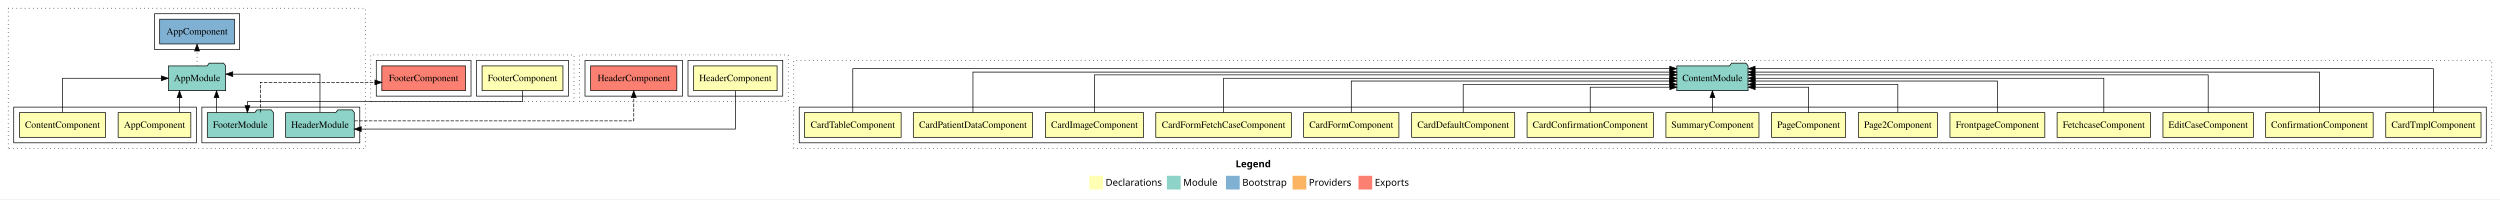
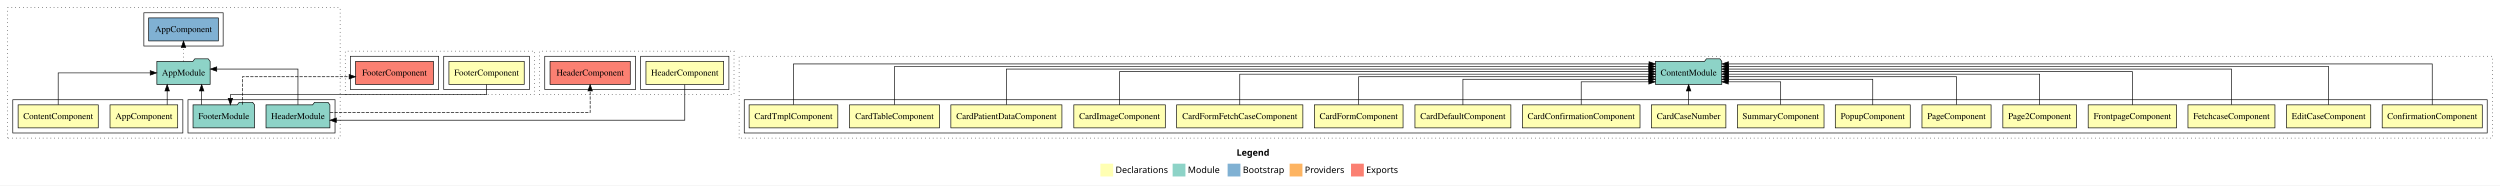
- <svg xmlns="http://www.w3.org/2000/svg" width="3641pt" height="290pt" viewBox="0.00 0.00 3641.00 290.00">
+ <svg xmlns="http://www.w3.org/2000/svg" width="3910pt" height="290pt" viewBox="0.00 0.00 3910.00 290.00">
  <g id="graph0" class="graph" transform="scale(1 1) rotate(0) translate(4 286)">
-     <polygon fill="#ffffff" stroke="transparent" points="-4,4 -4,-286 3637,-286 3637,4 -4,4" />
-     <text text-anchor="start" x="1795.509" y="-42.4" font-family="sans-serif" font-weight="bold" font-size="14.00" fill="#000000">Legend</text>
-     <polygon fill="#ffffb3" stroke="transparent" points="1582.5,-10 1582.5,-30 1602.5,-30 1602.5,-10 1582.5,-10" />
-     <text text-anchor="start" x="1606.129" y="-15.4" font-family="sans-serif" font-size="14.00" fill="#000000">  Declarations</text>
-     <polygon fill="#8dd3c7" stroke="transparent" points="1695.5,-10 1695.5,-30 1715.5,-30 1715.5,-10 1695.5,-10" />
-     <text text-anchor="start" x="1719.225" y="-15.4" font-family="sans-serif" font-size="14.00" fill="#000000">  Module</text>
-     <polygon fill="#80b1d3" stroke="transparent" points="1781.5,-10 1781.5,-30 1801.5,-30 1801.5,-10 1781.5,-10" />
-     <text text-anchor="start" x="1805.281" y="-15.4" font-family="sans-serif" font-size="14.00" fill="#000000">  Bootstrap</text>
-     <polygon fill="#fdb462" stroke="transparent" points="1878.5,-10 1878.5,-30 1898.5,-30 1898.5,-10 1878.5,-10" />
-     <text text-anchor="start" x="1902.173" y="-15.4" font-family="sans-serif" font-size="14.00" fill="#000000">  Providers</text>
-     <polygon fill="#fb8072" stroke="transparent" points="1974.5,-10 1974.5,-30 1994.5,-30 1994.5,-10 1974.5,-10" />
-     <text text-anchor="start" x="1998.226" y="-15.4" font-family="sans-serif" font-size="14.00" fill="#000000">  Exports</text>
+     <polygon fill="#ffffff" stroke="transparent" points="-4,4 -4,-286 3906,-286 3906,4 -4,4" />
+     <text text-anchor="start" x="1930.009" y="-42.4" font-family="sans-serif" font-weight="bold" font-size="14.00" fill="#000000">Legend</text>
+     <polygon fill="#ffffb3" stroke="transparent" points="1717,-10 1717,-30 1737,-30 1737,-10 1717,-10" />
+     <text text-anchor="start" x="1740.629" y="-15.4" font-family="sans-serif" font-size="14.00" fill="#000000">  Declarations</text>
+     <polygon fill="#8dd3c7" stroke="transparent" points="1830,-10 1830,-30 1850,-30 1850,-10 1830,-10" />
+     <text text-anchor="start" x="1853.725" y="-15.4" font-family="sans-serif" font-size="14.00" fill="#000000">  Module</text>
+     <polygon fill="#80b1d3" stroke="transparent" points="1916,-10 1916,-30 1936,-30 1936,-10 1916,-10" />
+     <text text-anchor="start" x="1939.781" y="-15.4" font-family="sans-serif" font-size="14.00" fill="#000000">  Bootstrap</text>
+     <polygon fill="#fdb462" stroke="transparent" points="2013,-10 2013,-30 2033,-30 2033,-10 2013,-10" />
+     <text text-anchor="start" x="2036.673" y="-15.4" font-family="sans-serif" font-size="14.00" fill="#000000">  Providers</text>
+     <polygon fill="#fb8072" stroke="transparent" points="2109,-10 2109,-30 2129,-30 2129,-10 2109,-10" />
+     <text text-anchor="start" x="2132.726" y="-15.4" font-family="sans-serif" font-size="14.00" fill="#000000">  Exports</text>
    <g id="clust1" class="cluster">
      <polygon fill="none" stroke="#000000" stroke-dasharray="1,5" points="8,-70 8,-274 528,-274 528,-70 8,-70" />
    </g>
    <g id="clust2" class="cluster">
      <polygon fill="none" stroke="#000000" points="16,-78 16,-130 282,-130 282,-78 16,-78" />
    </g>
    <g id="clust5" class="cluster">
      <polygon fill="none" stroke="#000000" points="290,-78 290,-130 520,-130 520,-78 290,-78" />
    </g>
    <g id="clust7" class="cluster">
      <polygon fill="none" stroke="#000000" points="221,-214 221,-266 345,-266 345,-214 221,-214" />
    </g>
    <g id="clust9" class="cluster">
-       <polygon fill="none" stroke="#000000" stroke-dasharray="1,5" points="1152,-70 1152,-198 3625,-198 3625,-70 1152,-70" />
+       <polygon fill="none" stroke="#000000" stroke-dasharray="1,5" points="1152,-70 1152,-198 3894,-198 3894,-70 1152,-70" />
    </g>
    <g id="clust10" class="cluster">
-       <polygon fill="none" stroke="#000000" points="1160,-78 1160,-130 3617,-130 3617,-78 1160,-78" />
-     </g>
-     <g id="clust30" class="cluster">
+       <polygon fill="none" stroke="#000000" points="1160,-78 1160,-130 3886,-130 3886,-78 1160,-78" />
+     </g>
+     <g id="clust32" class="cluster">
      <polygon fill="none" stroke="#000000" stroke-dasharray="1,5" points="536,-138 536,-206 832,-206 832,-138 536,-138" />
    </g>
-     <g id="clust31" class="cluster">
+     <g id="clust33" class="cluster">
      <polygon fill="none" stroke="#000000" points="690,-146 690,-198 824,-198 824,-146 690,-146" />
    </g>
-     <g id="clust34" class="cluster">
+     <g id="clust36" class="cluster">
      <polygon fill="none" stroke="#000000" points="544,-146 544,-198 682,-198 682,-146 544,-146" />
    </g>
-     <g id="clust37" class="cluster">
+     <g id="clust39" class="cluster">
      <polygon fill="none" stroke="#000000" stroke-dasharray="1,5" points="840,-138 840,-206 1144,-206 1144,-138 840,-138" />
    </g>
-     <g id="clust38" class="cluster">
+     <g id="clust40" class="cluster">
      <polygon fill="none" stroke="#000000" points="998,-146 998,-198 1136,-198 1136,-146 998,-146" />
    </g>
-     <g id="clust41" class="cluster">
+     <g id="clust43" class="cluster">
      <polygon fill="none" stroke="#000000" points="848,-146 848,-198 990,-198 990,-146 848,-146" />
    </g>
    <g id="node1" class="node">
      <polygon fill="#ffffb3" stroke="#000000" points="273.94,-122 168.06,-122 168.06,-86 273.94,-86 273.94,-122" />
      <text text-anchor="middle" x="221" y="-99.8" font-family="Times,serif" font-size="14.00" fill="#000000">AppComponent</text>
    </g>
    <g id="node3" class="node">
      <polygon fill="#8dd3c7" stroke="#000000" points="324.657,-190 321.657,-194 300.657,-194 297.657,-190 241.343,-190 241.343,-154 324.657,-154 324.657,-190" />
      <text text-anchor="middle" x="283" y="-167.8" font-family="Times,serif" font-size="14.00" fill="#000000">AppModule</text>
    </g>
    <g id="edge1" class="edge">
      <path fill="none" stroke="#000000" d="M257.446,-122.223C257.446,-122.223 257.446,-143.727 257.446,-143.727" />
      <polygon fill="#000000" stroke="#000000" points="253.946,-143.727 257.446,-153.727 260.946,-143.727 253.946,-143.727" />
    </g>
    <g id="node2" class="node">
      <polygon fill="#ffffb3" stroke="#000000" points="149.665,-122 24.335,-122 24.335,-86 149.665,-86 149.665,-122" />
      <text text-anchor="middle" x="87" y="-99.8" font-family="Times,serif" font-size="14.00" fill="#000000">ContentComponent</text>
    </g>
    <g id="edge2" class="edge">
      <path fill="none" stroke="#000000" d="M87,-122.223C87,-142.365 87,-172 87,-172 87,-172 230.953,-172 230.953,-172" />
      <polygon fill="#000000" stroke="#000000" points="230.953,-175.5 240.953,-172 230.953,-168.5 230.953,-175.5" />
    </g>
    <g id="node6" class="node">
      <polygon fill="#80b1d3" stroke="#000000" points="337.439,-258 228.561,-258 228.561,-222 337.439,-222 337.439,-258" />
      <text text-anchor="middle" x="283" y="-235.8" font-family="Times,serif" font-size="14.00" fill="#000000">AppComponent </text>
    </g>
    <g id="edge5" class="edge">
      <path fill="none" stroke="#000000" stroke-dasharray="1,5" d="M283,-190.223C283,-190.223 283,-211.727 283,-211.727" />
      <polygon fill="#000000" stroke="#000000" points="279.5,-211.727 283,-221.727 286.5,-211.727 279.5,-211.727" />
    </g>
    <g id="node4" class="node">
      <polygon fill="#8dd3c7" stroke="#000000" points="394.098,-122 391.098,-126 370.098,-126 367.098,-122 297.902,-122 297.902,-86 394.098,-86 394.098,-122" />
      <text text-anchor="middle" x="346" y="-99.8" font-family="Times,serif" font-size="14.00" fill="#000000">FooterModule</text>
    </g>
    <g id="edge3" class="edge">
      <path fill="none" stroke="#000000" d="M311.39,-122.223C311.39,-122.223 311.39,-143.727 311.39,-143.727" />
      <polygon fill="#000000" stroke="#000000" points="307.89,-143.727 311.39,-153.727 314.89,-143.727 307.89,-143.727" />
    </g>
-     <g id="node24" class="node">
+     <g id="node26" class="node">
      <polygon fill="#fb8072" stroke="#000000" points="673.881,-190 552.119,-190 552.119,-154 673.881,-154 673.881,-190" />
      <text text-anchor="middle" x="613" y="-167.8" font-family="Times,serif" font-size="14.00" fill="#000000">FooterComponent </text>
    </g>
-     <g id="edge22" class="edge">
+     <g id="edge24" class="edge">
      <path fill="none" stroke="#000000" stroke-dasharray="5,2" d="M375.189,-122.267C375.189,-140.555 375.189,-166 375.189,-166 375.189,-166 542.067,-166 542.067,-166" />
      <polygon fill="#000000" stroke="#000000" points="542.067,-169.5 552.067,-166 542.067,-162.5 542.067,-169.5" />
    </g>
    <g id="node5" class="node">
      <polygon fill="#8dd3c7" stroke="#000000" points="511.961,-122 508.961,-126 487.961,-126 484.961,-122 412.039,-122 412.039,-86 511.961,-86 511.961,-122" />
      <text text-anchor="middle" x="462" y="-99.8" font-family="Times,serif" font-size="14.00" fill="#000000">HeaderModule</text>
    </g>
    <g id="edge4" class="edge">
      <path fill="none" stroke="#000000" d="M462,-122.292C462,-144.206 462,-178 462,-178 462,-178 334.967,-178 334.967,-178" />
      <polygon fill="#000000" stroke="#000000" points="334.968,-174.5 324.967,-178 334.967,-181.5 334.968,-174.5" />
    </g>
-     <g id="node26" class="node">
+     <g id="node28" class="node">
      <polygon fill="#fb8072" stroke="#000000" points="981.744,-190 856.256,-190 856.256,-154 981.744,-154 981.744,-190" />
      <text text-anchor="middle" x="919" y="-167.8" font-family="Times,serif" font-size="14.00" fill="#000000">HeaderComponent </text>
    </g>
-     <g id="edge24" class="edge">
+     <g id="edge26" class="edge">
      <path fill="none" stroke="#000000" stroke-dasharray="5,2" d="M512.214,-110C630.93,-110 919,-110 919,-110 919,-110 919,-143.733 919,-143.733" />
      <polygon fill="#000000" stroke="#000000" points="915.5,-143.733 919,-153.733 922.5,-143.733 915.5,-143.733" />
    </g>
    <g id="node7" class="node">
-       <polygon fill="#ffffb3" stroke="#000000" points="2403.979,-122 2220.021,-122 2220.021,-86 2403.979,-86 2403.979,-122" />
-       <text text-anchor="middle" x="2312" y="-99.8" font-family="Times,serif" font-size="14.00" fill="#000000">CardConfirmationComponent</text>
+       <polygon fill="#ffffb3" stroke="#000000" points="2695.295,-122 2578.705,-122 2578.705,-86 2695.295,-86 2695.295,-122" />
+       <text text-anchor="middle" x="2637" y="-99.8" font-family="Times,serif" font-size="14.00" fill="#000000">CardCaseNumber</text>
+     </g>
+     <g id="node24" class="node">
+       <polygon fill="#8dd3c7" stroke="#000000" points="2688.882,-190 2685.882,-194 2664.882,-194 2661.882,-190 2585.118,-190 2585.118,-154 2688.882,-154 2688.882,-190" />
+       <text text-anchor="middle" x="2637" y="-167.8" font-family="Times,serif" font-size="14.00" fill="#000000">ContentModule</text>
+     </g>
+     <g id="edge6" class="edge">
+       <path fill="none" stroke="#000000" d="M2637,-122.223C2637,-122.223 2637,-143.727 2637,-143.727" />
+       <polygon fill="#000000" stroke="#000000" points="2633.5,-143.727 2637,-153.727 2640.5,-143.727 2633.5,-143.727" />
+     </g>
+     <g id="node8" class="node">
+       <polygon fill="#ffffb3" stroke="#000000" points="2560.979,-122 2377.021,-122 2377.021,-86 2560.979,-86 2560.979,-122" />
+       <text text-anchor="middle" x="2469" y="-99.8" font-family="Times,serif" font-size="14.00" fill="#000000">CardConfirmationComponent</text>
+     </g>
+     <g id="edge7" class="edge">
+       <path fill="none" stroke="#000000" d="M2469,-122.282C2469,-137.948 2469,-158 2469,-158 2469,-158 2574.765,-158 2574.765,-158" />
+       <polygon fill="#000000" stroke="#000000" points="2574.765,-161.5 2584.765,-158 2574.765,-154.5 2574.765,-161.5" />
+     </g>
+     <g id="node9" class="node">
+       <polygon fill="#ffffb3" stroke="#000000" points="2359.023,-122 2208.977,-122 2208.977,-86 2359.023,-86 2359.023,-122" />
+       <text text-anchor="middle" x="2284" y="-99.8" font-family="Times,serif" font-size="14.00" fill="#000000">CardDefaultComponent</text>
+     </g>
+     <g id="edge8" class="edge">
+       <path fill="none" stroke="#000000" d="M2284,-122.034C2284,-139.06 2284,-162 2284,-162 2284,-162 2574.914,-162 2574.914,-162" />
+       <polygon fill="#000000" stroke="#000000" points="2574.914,-165.5 2584.914,-162 2574.914,-158.5 2574.914,-165.5" />
+     </g>
+     <g id="node10" class="node">
+       <polygon fill="#ffffb3" stroke="#000000" points="2190.378,-122 2051.622,-122 2051.622,-86 2190.378,-86 2190.378,-122" />
+       <text text-anchor="middle" x="2121" y="-99.8" font-family="Times,serif" font-size="14.00" fill="#000000">CardFormComponent</text>
+     </g>
+     <g id="edge9" class="edge">
+       <path fill="none" stroke="#000000" d="M2121,-122.267C2121,-140.555 2121,-166 2121,-166 2121,-166 2574.684,-166 2574.684,-166" />
+       <polygon fill="#000000" stroke="#000000" points="2574.684,-169.5 2584.684,-166 2574.684,-162.5 2574.684,-169.5" />
+     </g>
+     <g id="node11" class="node">
+       <polygon fill="#ffffb3" stroke="#000000" points="2033.691,-122 1836.309,-122 1836.309,-86 2033.691,-86 2033.691,-122" />
+       <text text-anchor="middle" x="1935" y="-99.8" font-family="Times,serif" font-size="14.00" fill="#000000">CardFormFetchCaseComponent</text>
+     </g>
+     <g id="edge10" class="edge">
+       <path fill="none" stroke="#000000" d="M1935,-122.035C1935,-141.576 1935,-170 1935,-170 1935,-170 2575.095,-170 2575.095,-170" />
+       <polygon fill="#000000" stroke="#000000" points="2575.095,-173.5 2585.095,-170 2575.095,-166.5 2575.095,-173.5" />
+     </g>
+     <g id="node12" class="node">
+       <polygon fill="#ffffb3" stroke="#000000" points="1818.525,-122 1675.475,-122 1675.475,-86 1818.525,-86 1818.525,-122" />
+       <text text-anchor="middle" x="1747" y="-99.8" font-family="Times,serif" font-size="14.00" fill="#000000">CardImageComponent</text>
+     </g>
+     <g id="edge11" class="edge">
+       <path fill="none" stroke="#000000" d="M1747,-122.027C1747,-142.767 1747,-174 1747,-174 1747,-174 2574.977,-174 2574.977,-174" />
+       <polygon fill="#000000" stroke="#000000" points="2574.977,-177.5 2584.977,-174 2574.977,-170.5 2574.977,-177.5" />
+     </g>
+     <g id="node13" class="node">
+       <polygon fill="#ffffb3" stroke="#000000" points="1656.854,-122 1483.146,-122 1483.146,-86 1656.854,-86 1656.854,-122" />
+       <text text-anchor="middle" x="1570" y="-99.8" font-family="Times,serif" font-size="14.00" fill="#000000">CardPatientDataComponent</text>
+     </g>
+     <g id="edge12" class="edge">
+       <path fill="none" stroke="#000000" d="M1570,-122.292C1570,-144.206 1570,-178 1570,-178 1570,-178 2574.814,-178 2574.814,-178" />
+       <polygon fill="#000000" stroke="#000000" points="2574.814,-181.5 2584.814,-178 2574.814,-174.5 2574.814,-181.5" />
+     </g>
+     <g id="node14" class="node">
+       <polygon fill="#ffffb3" stroke="#000000" points="1465.417,-122 1324.583,-122 1324.583,-86 1465.417,-86 1465.417,-122" />
+       <text text-anchor="middle" x="1395" y="-99.8" font-family="Times,serif" font-size="14.00" fill="#000000">CardTableComponent</text>
+     </g>
+     <g id="edge13" class="edge">
+       <path fill="none" stroke="#000000" d="M1395,-122.091C1395,-145.133 1395,-182 1395,-182 1395,-182 2574.821,-182 2574.821,-182" />
+       <polygon fill="#000000" stroke="#000000" points="2574.821,-185.5 2584.821,-182 2574.821,-178.5 2574.821,-185.5" />
+     </g>
+     <g id="node15" class="node">
+       <polygon fill="#ffffb3" stroke="#000000" points="1306.378,-122 1167.622,-122 1167.622,-86 1306.378,-86 1306.378,-122" />
+       <text text-anchor="middle" x="1237" y="-99.8" font-family="Times,serif" font-size="14.00" fill="#000000">CardTmplComponent</text>
+     </g>
+     <g id="edge14" class="edge">
+       <path fill="none" stroke="#000000" d="M1237,-122.198C1237,-146.356 1237,-186 1237,-186 1237,-186 2575.094,-186 2575.094,-186" />
+       <polygon fill="#000000" stroke="#000000" points="2575.094,-189.5 2585.094,-186 2575.094,-182.5 2575.094,-189.5" />
+     </g>
+     <g id="node16" class="node">
+       <polygon fill="#ffffb3" stroke="#000000" points="3878.267,-122 3721.733,-122 3721.733,-86 3878.267,-86 3878.267,-122" />
+       <text text-anchor="middle" x="3800" y="-99.8" font-family="Times,serif" font-size="14.00" fill="#000000">ConfirmationComponent</text>
+     </g>
+     <g id="edge15" class="edge">
+       <path fill="none" stroke="#000000" d="M3800,-122.198C3800,-146.356 3800,-186 3800,-186 3800,-186 2699.231,-186 2699.231,-186" />
+       <polygon fill="#000000" stroke="#000000" points="2699.231,-182.5 2689.231,-186 2699.231,-189.5 2699.231,-182.5" />
+     </g>
+     <g id="node17" class="node">
+       <polygon fill="#ffffb3" stroke="#000000" points="3703.877,-122 3572.123,-122 3572.123,-86 3703.877,-86 3703.877,-122" />
+       <text text-anchor="middle" x="3638" y="-99.8" font-family="Times,serif" font-size="14.00" fill="#000000">EditCaseComponent</text>
+     </g>
+     <g id="edge16" class="edge">
+       <path fill="none" stroke="#000000" d="M3638,-122.091C3638,-145.133 3638,-182 3638,-182 3638,-182 2699.059,-182 2699.059,-182" />
+       <polygon fill="#000000" stroke="#000000" points="2699.059,-178.5 2689.059,-182 2699.059,-185.5 2699.059,-178.5" />
+     </g>
+     <g id="node18" class="node">
+       <polygon fill="#ffffb3" stroke="#000000" points="3554.024,-122 3417.976,-122 3417.976,-86 3554.024,-86 3554.024,-122" />
+       <text text-anchor="middle" x="3486" y="-99.8" font-family="Times,serif" font-size="14.00" fill="#000000">FetchcaseComponent</text>
+     </g>
+     <g id="edge17" class="edge">
+       <path fill="none" stroke="#000000" d="M3486,-122.292C3486,-144.206 3486,-178 3486,-178 3486,-178 2699.149,-178 2699.149,-178" />
+       <polygon fill="#000000" stroke="#000000" points="2699.149,-174.5 2689.149,-178 2699.149,-181.5 2699.149,-174.5" />
+     </g>
+     <g id="node19" class="node">
+       <polygon fill="#ffffb3" stroke="#000000" points="3400.095,-122 3261.905,-122 3261.905,-86 3400.095,-86 3400.095,-122" />
+       <text text-anchor="middle" x="3331" y="-99.8" font-family="Times,serif" font-size="14.00" fill="#000000">FrontpageComponent</text>
+     </g>
+     <g id="edge18" class="edge">
+       <path fill="none" stroke="#000000" d="M3331,-122.027C3331,-142.767 3331,-174 3331,-174 3331,-174 2699.163,-174 2699.163,-174" />
+       <polygon fill="#000000" stroke="#000000" points="2699.163,-170.5 2689.163,-174 2699.163,-177.5 2699.163,-170.5" />
+     </g>
+     <g id="node20" class="node">
+       <polygon fill="#ffffb3" stroke="#000000" points="3243.545,-122 3128.455,-122 3128.455,-86 3243.545,-86 3243.545,-122" />
+       <text text-anchor="middle" x="3186" y="-99.8" font-family="Times,serif" font-size="14.00" fill="#000000">Page2Component</text>
+     </g>
+     <g id="edge19" class="edge">
+       <path fill="none" stroke="#000000" d="M3186,-122.035C3186,-141.576 3186,-170 3186,-170 3186,-170 2699.144,-170 2699.144,-170" />
+       <polygon fill="#000000" stroke="#000000" points="2699.144,-166.5 2689.144,-170 2699.144,-173.5 2699.144,-166.5" />
+     </g>
+     <g id="node21" class="node">
+       <polygon fill="#ffffb3" stroke="#000000" points="3110.045,-122 3001.955,-122 3001.955,-86 3110.045,-86 3110.045,-122" />
+       <text text-anchor="middle" x="3056" y="-99.8" font-family="Times,serif" font-size="14.00" fill="#000000">PageComponent</text>
+     </g>
+     <g id="edge20" class="edge">
+       <path fill="none" stroke="#000000" d="M3056,-122.267C3056,-140.555 3056,-166 3056,-166 3056,-166 2699.22,-166 2699.22,-166" />
+       <polygon fill="#000000" stroke="#000000" points="2699.22,-162.5 2689.22,-166 2699.219,-169.5 2699.22,-162.5" />
    </g>
    <g id="node22" class="node">
-       <polygon fill="#8dd3c7" stroke="#000000" points="2541.882,-190 2538.882,-194 2517.882,-194 2514.882,-190 2438.118,-190 2438.118,-154 2541.882,-154 2541.882,-190" />
-       <text text-anchor="middle" x="2490" y="-167.8" font-family="Times,serif" font-size="14.00" fill="#000000">ContentModule</text>
-     </g>
-     <g id="edge6" class="edge">
-       <path fill="none" stroke="#000000" d="M2312,-122.009C2312,-138.049 2312,-159 2312,-159 2312,-159 2428.037,-159 2428.037,-159" />
-       <polygon fill="#000000" stroke="#000000" points="2428.037,-162.5 2438.037,-159 2428.037,-155.5 2428.037,-162.5" />
-     </g>
-     <g id="node8" class="node">
-       <polygon fill="#ffffb3" stroke="#000000" points="2202.023,-122 2051.977,-122 2051.977,-86 2202.023,-86 2202.023,-122" />
-       <text text-anchor="middle" x="2127" y="-99.8" font-family="Times,serif" font-size="14.00" fill="#000000">CardDefaultComponent</text>
-     </g>
-     <g id="edge7" class="edge">
-       <path fill="none" stroke="#000000" d="M2127,-122.022C2127,-139.373 2127,-163 2127,-163 2127,-163 2427.991,-163 2427.991,-163" />
-       <polygon fill="#000000" stroke="#000000" points="2427.991,-166.5 2437.991,-163 2427.991,-159.5 2427.991,-166.5" />
-     </g>
-     <g id="node9" class="node">
-       <polygon fill="#ffffb3" stroke="#000000" points="2033.378,-122 1894.622,-122 1894.622,-86 2033.378,-86 2033.378,-122" />
-       <text text-anchor="middle" x="1964" y="-99.8" font-family="Times,serif" font-size="14.00" fill="#000000">CardFormComponent</text>
-     </g>
-     <g id="edge8" class="edge">
-       <path fill="none" stroke="#000000" d="M1964,-122.169C1964,-141.09 1964,-168 1964,-168 1964,-168 2427.642,-168 2427.642,-168" />
-       <polygon fill="#000000" stroke="#000000" points="2427.642,-171.5 2437.642,-168 2427.642,-164.5 2427.642,-171.5" />
-     </g>
-     <g id="node10" class="node">
-       <polygon fill="#ffffb3" stroke="#000000" points="1876.691,-122 1679.309,-122 1679.309,-86 1876.691,-86 1876.691,-122" />
-       <text text-anchor="middle" x="1778" y="-99.8" font-family="Times,serif" font-size="14.00" fill="#000000">CardFormFetchCaseComponent</text>
-     </g>
-     <g id="edge9" class="edge">
-       <path fill="none" stroke="#000000" d="M1778,-122.223C1778,-142.365 1778,-172 1778,-172 1778,-172 2427.933,-172 2427.933,-172" />
-       <polygon fill="#000000" stroke="#000000" points="2427.933,-175.5 2437.933,-172 2427.933,-168.5 2427.933,-175.5" />
-     </g>
-     <g id="node11" class="node">
-       <polygon fill="#ffffb3" stroke="#000000" points="1661.525,-122 1518.475,-122 1518.475,-86 1661.525,-86 1661.525,-122" />
-       <text text-anchor="middle" x="1590" y="-99.8" font-family="Times,serif" font-size="14.00" fill="#000000">CardImageComponent</text>
-     </g>
-     <g id="edge10" class="edge">
-       <path fill="none" stroke="#000000" d="M1590,-122.045C1590,-143.662 1590,-177 1590,-177 1590,-177 2428.051,-177 2428.051,-177" />
-       <polygon fill="#000000" stroke="#000000" points="2428.051,-180.5 2438.051,-177 2428.051,-173.5 2428.051,-180.5" />
-     </g>
-     <g id="node12" class="node">
-       <polygon fill="#ffffb3" stroke="#000000" points="1499.854,-122 1326.146,-122 1326.146,-86 1499.854,-86 1499.854,-122" />
-       <text text-anchor="middle" x="1413" y="-99.8" font-family="Times,serif" font-size="14.00" fill="#000000">CardPatientDataComponent</text>
-     </g>
-     <g id="edge11" class="edge">
-       <path fill="none" stroke="#000000" d="M1413,-122.248C1413,-145.018 1413,-181 1413,-181 1413,-181 2428.054,-181 2428.054,-181" />
-       <polygon fill="#000000" stroke="#000000" points="2428.054,-184.5 2438.054,-181 2428.054,-177.5 2428.054,-184.5" />
-     </g>
-     <g id="node13" class="node">
-       <polygon fill="#ffffb3" stroke="#000000" points="1308.417,-122 1167.583,-122 1167.583,-86 1308.417,-86 1308.417,-122" />
-       <text text-anchor="middle" x="1238" y="-99.8" font-family="Times,serif" font-size="14.00" fill="#000000">CardTableComponent</text>
-     </g>
-     <g id="edge12" class="edge">
-       <path fill="none" stroke="#000000" d="M1238,-122.198C1238,-146.356 1238,-186 1238,-186 1238,-186 2427.797,-186 2427.797,-186" />
-       <polygon fill="#000000" stroke="#000000" points="2427.797,-189.5 2437.797,-186 2427.797,-182.5 2427.797,-189.5" />
-     </g>
-     <g id="node14" class="node">
-       <polygon fill="#ffffb3" stroke="#000000" points="3609.378,-122 3470.622,-122 3470.622,-86 3609.378,-86 3609.378,-122" />
-       <text text-anchor="middle" x="3540" y="-99.8" font-family="Times,serif" font-size="14.00" fill="#000000">CardTmplComponent</text>
-     </g>
-     <g id="edge13" class="edge">
-       <path fill="none" stroke="#000000" d="M3540,-122.198C3540,-146.356 3540,-186 3540,-186 3540,-186 2552.07,-186 2552.07,-186" />
-       <polygon fill="#000000" stroke="#000000" points="2552.07,-182.5 2542.07,-186 2552.07,-189.5 2552.07,-182.5" />
-     </g>
-     <g id="node15" class="node">
-       <polygon fill="#ffffb3" stroke="#000000" points="3452.267,-122 3295.733,-122 3295.733,-86 3452.267,-86 3452.267,-122" />
-       <text text-anchor="middle" x="3374" y="-99.8" font-family="Times,serif" font-size="14.00" fill="#000000">ConfirmationComponent</text>
-     </g>
-     <g id="edge14" class="edge">
-       <path fill="none" stroke="#000000" d="M3374,-122.248C3374,-145.018 3374,-181 3374,-181 3374,-181 2551.998,-181 2551.998,-181" />
-       <polygon fill="#000000" stroke="#000000" points="2551.998,-177.5 2541.998,-181 2551.998,-184.5 2551.998,-177.5" />
-     </g>
-     <g id="node16" class="node">
-       <polygon fill="#ffffb3" stroke="#000000" points="3277.877,-122 3146.123,-122 3146.123,-86 3277.877,-86 3277.877,-122" />
-       <text text-anchor="middle" x="3212" y="-99.8" font-family="Times,serif" font-size="14.00" fill="#000000">EditCaseComponent</text>
-     </g>
-     <g id="edge15" class="edge">
-       <path fill="none" stroke="#000000" d="M3212,-122.045C3212,-143.662 3212,-177 3212,-177 3212,-177 2551.925,-177 2551.925,-177" />
-       <polygon fill="#000000" stroke="#000000" points="2551.925,-173.5 2541.925,-177 2551.924,-180.5 2551.925,-173.5" />
-     </g>
-     <g id="node17" class="node">
-       <polygon fill="#ffffb3" stroke="#000000" points="3128.024,-122 2991.976,-122 2991.976,-86 3128.024,-86 3128.024,-122" />
-       <text text-anchor="middle" x="3060" y="-99.8" font-family="Times,serif" font-size="14.00" fill="#000000">FetchcaseComponent</text>
-     </g>
-     <g id="edge16" class="edge">
-       <path fill="none" stroke="#000000" d="M3060,-122.223C3060,-142.365 3060,-172 3060,-172 3060,-172 2552.095,-172 2552.095,-172" />
-       <polygon fill="#000000" stroke="#000000" points="2552.095,-168.5 2542.095,-172 2552.095,-175.5 2552.095,-168.5" />
-     </g>
-     <g id="node18" class="node">
-       <polygon fill="#ffffb3" stroke="#000000" points="2974.095,-122 2835.905,-122 2835.905,-86 2974.095,-86 2974.095,-122" />
-       <text text-anchor="middle" x="2905" y="-99.8" font-family="Times,serif" font-size="14.00" fill="#000000">FrontpageComponent</text>
-     </g>
-     <g id="edge17" class="edge">
-       <path fill="none" stroke="#000000" d="M2905,-122.169C2905,-141.09 2905,-168 2905,-168 2905,-168 2552.14,-168 2552.14,-168" />
-       <polygon fill="#000000" stroke="#000000" points="2552.14,-164.5 2542.14,-168 2552.14,-171.5 2552.14,-164.5" />
-     </g>
-     <g id="node19" class="node">
-       <polygon fill="#ffffb3" stroke="#000000" points="2817.545,-122 2702.455,-122 2702.455,-86 2817.545,-86 2817.545,-122" />
-       <text text-anchor="middle" x="2760" y="-99.8" font-family="Times,serif" font-size="14.00" fill="#000000">Page2Component</text>
-     </g>
-     <g id="edge18" class="edge">
-       <path fill="none" stroke="#000000" d="M2760,-122.022C2760,-139.373 2760,-163 2760,-163 2760,-163 2552.059,-163 2552.059,-163" />
-       <polygon fill="#000000" stroke="#000000" points="2552.059,-159.5 2542.059,-163 2552.059,-166.5 2552.059,-159.5" />
-     </g>
-     <g id="node20" class="node">
-       <polygon fill="#ffffb3" stroke="#000000" points="2684.045,-122 2575.955,-122 2575.955,-86 2684.045,-86 2684.045,-122" />
-       <text text-anchor="middle" x="2630" y="-99.8" font-family="Times,serif" font-size="14.00" fill="#000000">PageComponent</text>
-     </g>
-     <g id="edge19" class="edge">
-       <path fill="none" stroke="#000000" d="M2630,-122.009C2630,-138.049 2630,-159 2630,-159 2630,-159 2552.131,-159 2552.131,-159" />
-       <polygon fill="#000000" stroke="#000000" points="2552.131,-155.5 2542.131,-159 2552.131,-162.5 2552.131,-155.5" />
-     </g>
-     <g id="node21" class="node">
-       <polygon fill="#ffffb3" stroke="#000000" points="2557.772,-122 2422.228,-122 2422.228,-86 2557.772,-86 2557.772,-122" />
-       <text text-anchor="middle" x="2490" y="-99.8" font-family="Times,serif" font-size="14.00" fill="#000000">SummaryComponent</text>
-     </g>
-     <g id="edge20" class="edge">
-       <path fill="none" stroke="#000000" d="M2490,-122.223C2490,-122.223 2490,-143.727 2490,-143.727" />
-       <polygon fill="#000000" stroke="#000000" points="2486.5,-143.727 2490,-153.727 2493.5,-143.727 2486.5,-143.727" />
+       <polygon fill="#ffffb3" stroke="#000000" points="2983.615,-122 2866.385,-122 2866.385,-86 2983.615,-86 2983.615,-122" />
+       <text text-anchor="middle" x="2925" y="-99.8" font-family="Times,serif" font-size="14.00" fill="#000000">PopupComponent</text>
+     </g>
+     <g id="edge21" class="edge">
+       <path fill="none" stroke="#000000" d="M2925,-122.034C2925,-139.06 2925,-162 2925,-162 2925,-162 2699.155,-162 2699.155,-162" />
+       <polygon fill="#000000" stroke="#000000" points="2699.155,-158.5 2689.155,-162 2699.155,-165.5 2699.155,-158.5" />
    </g>
    <g id="node23" class="node">
+       <polygon fill="#ffffb3" stroke="#000000" points="2848.772,-122 2713.228,-122 2713.228,-86 2848.772,-86 2848.772,-122" />
+       <text text-anchor="middle" x="2781" y="-99.8" font-family="Times,serif" font-size="14.00" fill="#000000">SummaryComponent</text>
+     </g>
+     <g id="edge22" class="edge">
+       <path fill="none" stroke="#000000" d="M2781,-122.282C2781,-137.948 2781,-158 2781,-158 2781,-158 2698.987,-158 2698.987,-158" />
+       <polygon fill="#000000" stroke="#000000" points="2698.987,-154.5 2688.987,-158 2698.987,-161.5 2698.987,-154.5" />
+     </g>
+     <g id="node25" class="node">
      <polygon fill="#ffffb3" stroke="#000000" points="815.881,-190 698.119,-190 698.119,-154 815.881,-154 815.881,-190" />
      <text text-anchor="middle" x="757" y="-167.8" font-family="Times,serif" font-size="14.00" fill="#000000">FooterComponent</text>
    </g>
-     <g id="edge21" class="edge">
+     <g id="edge23" class="edge">
      <path fill="none" stroke="#000000" d="M757,-153.806C757,-145.722 757,-138 757,-138 757,-138 356.329,-138 356.329,-138 356.329,-138 356.329,-132.194 356.329,-132.194" />
      <polygon fill="#000000" stroke="#000000" points="359.829,-132.194 356.329,-122.194 352.829,-132.195 359.829,-132.194" />
    </g>
-     <g id="node25" class="node">
+     <g id="node27" class="node">
      <polygon fill="#ffffb3" stroke="#000000" points="1127.744,-190 1006.256,-190 1006.256,-154 1127.744,-154 1127.744,-190" />
      <text text-anchor="middle" x="1067" y="-167.8" font-family="Times,serif" font-size="14.00" fill="#000000">HeaderComponent</text>
    </g>
-     <g id="edge23" class="edge">
+     <g id="edge25" class="edge">
      <path fill="none" stroke="#000000" d="M1067,-153.708C1067,-131.794 1067,-98 1067,-98 1067,-98 522.024,-98 522.024,-98" />
      <polygon fill="#000000" stroke="#000000" points="522.024,-94.5 512.024,-98 522.024,-101.5 522.024,-94.5" />
    </g>
  </g>
</svg>
